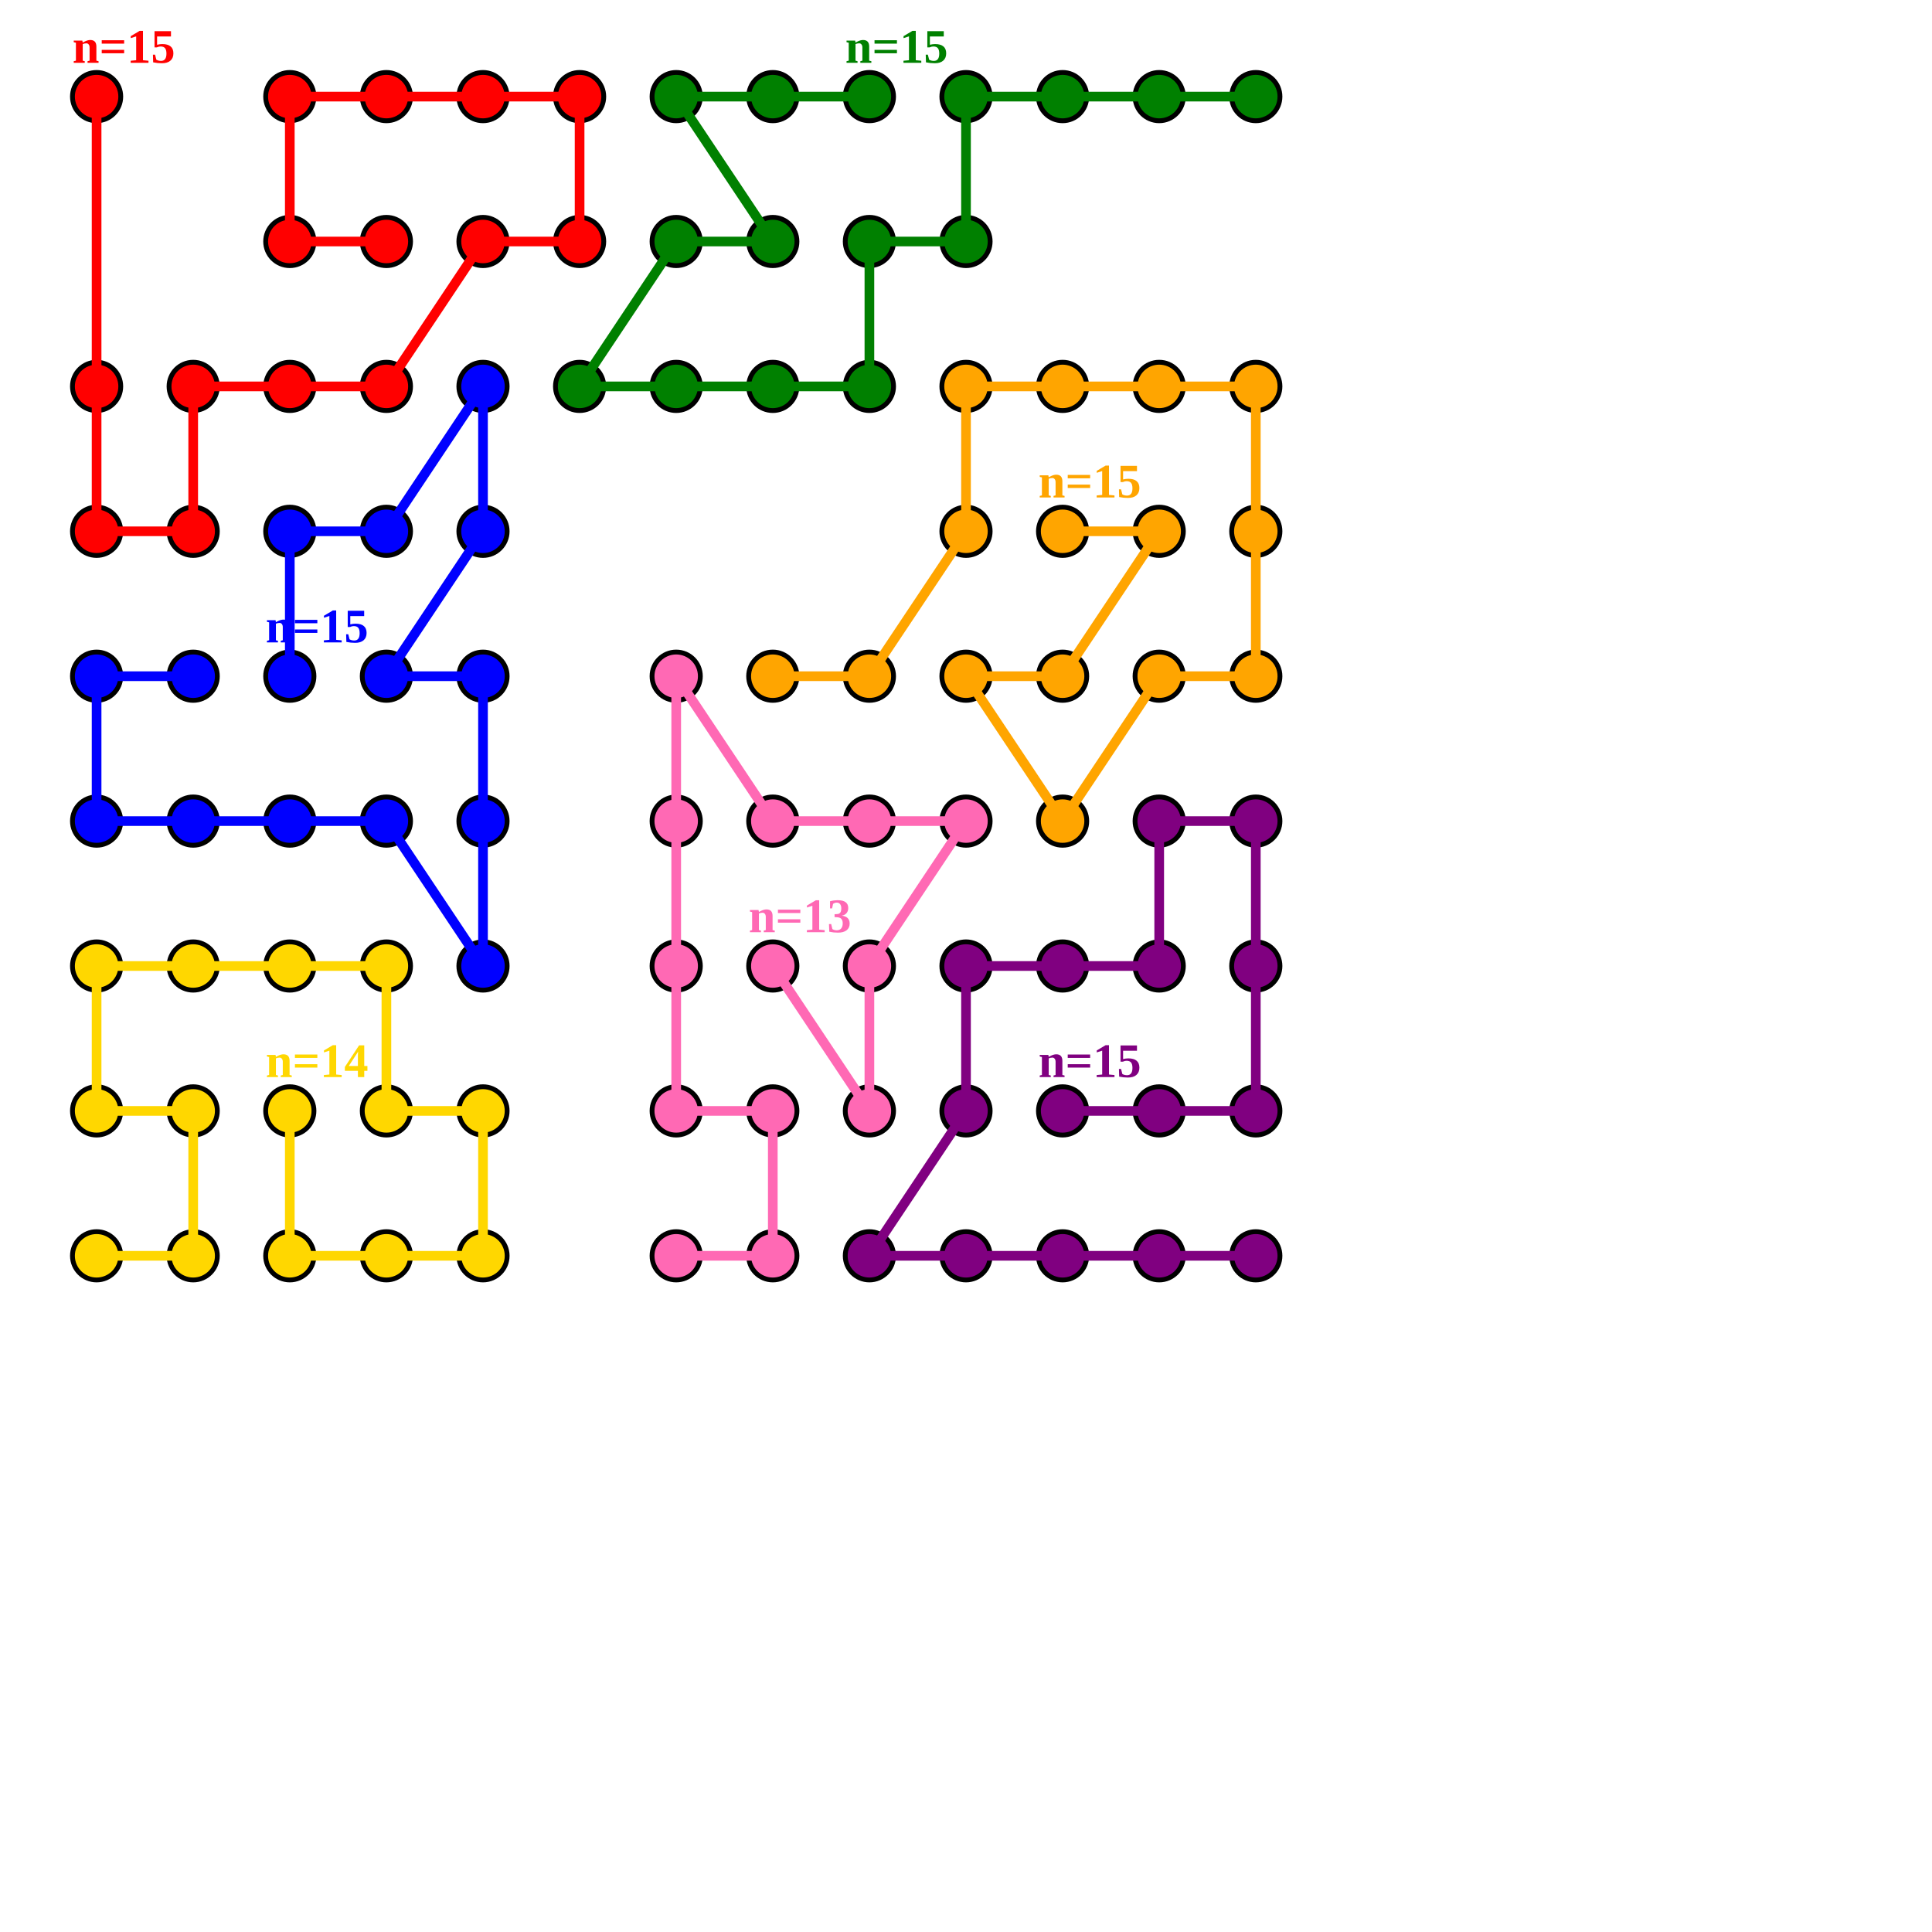
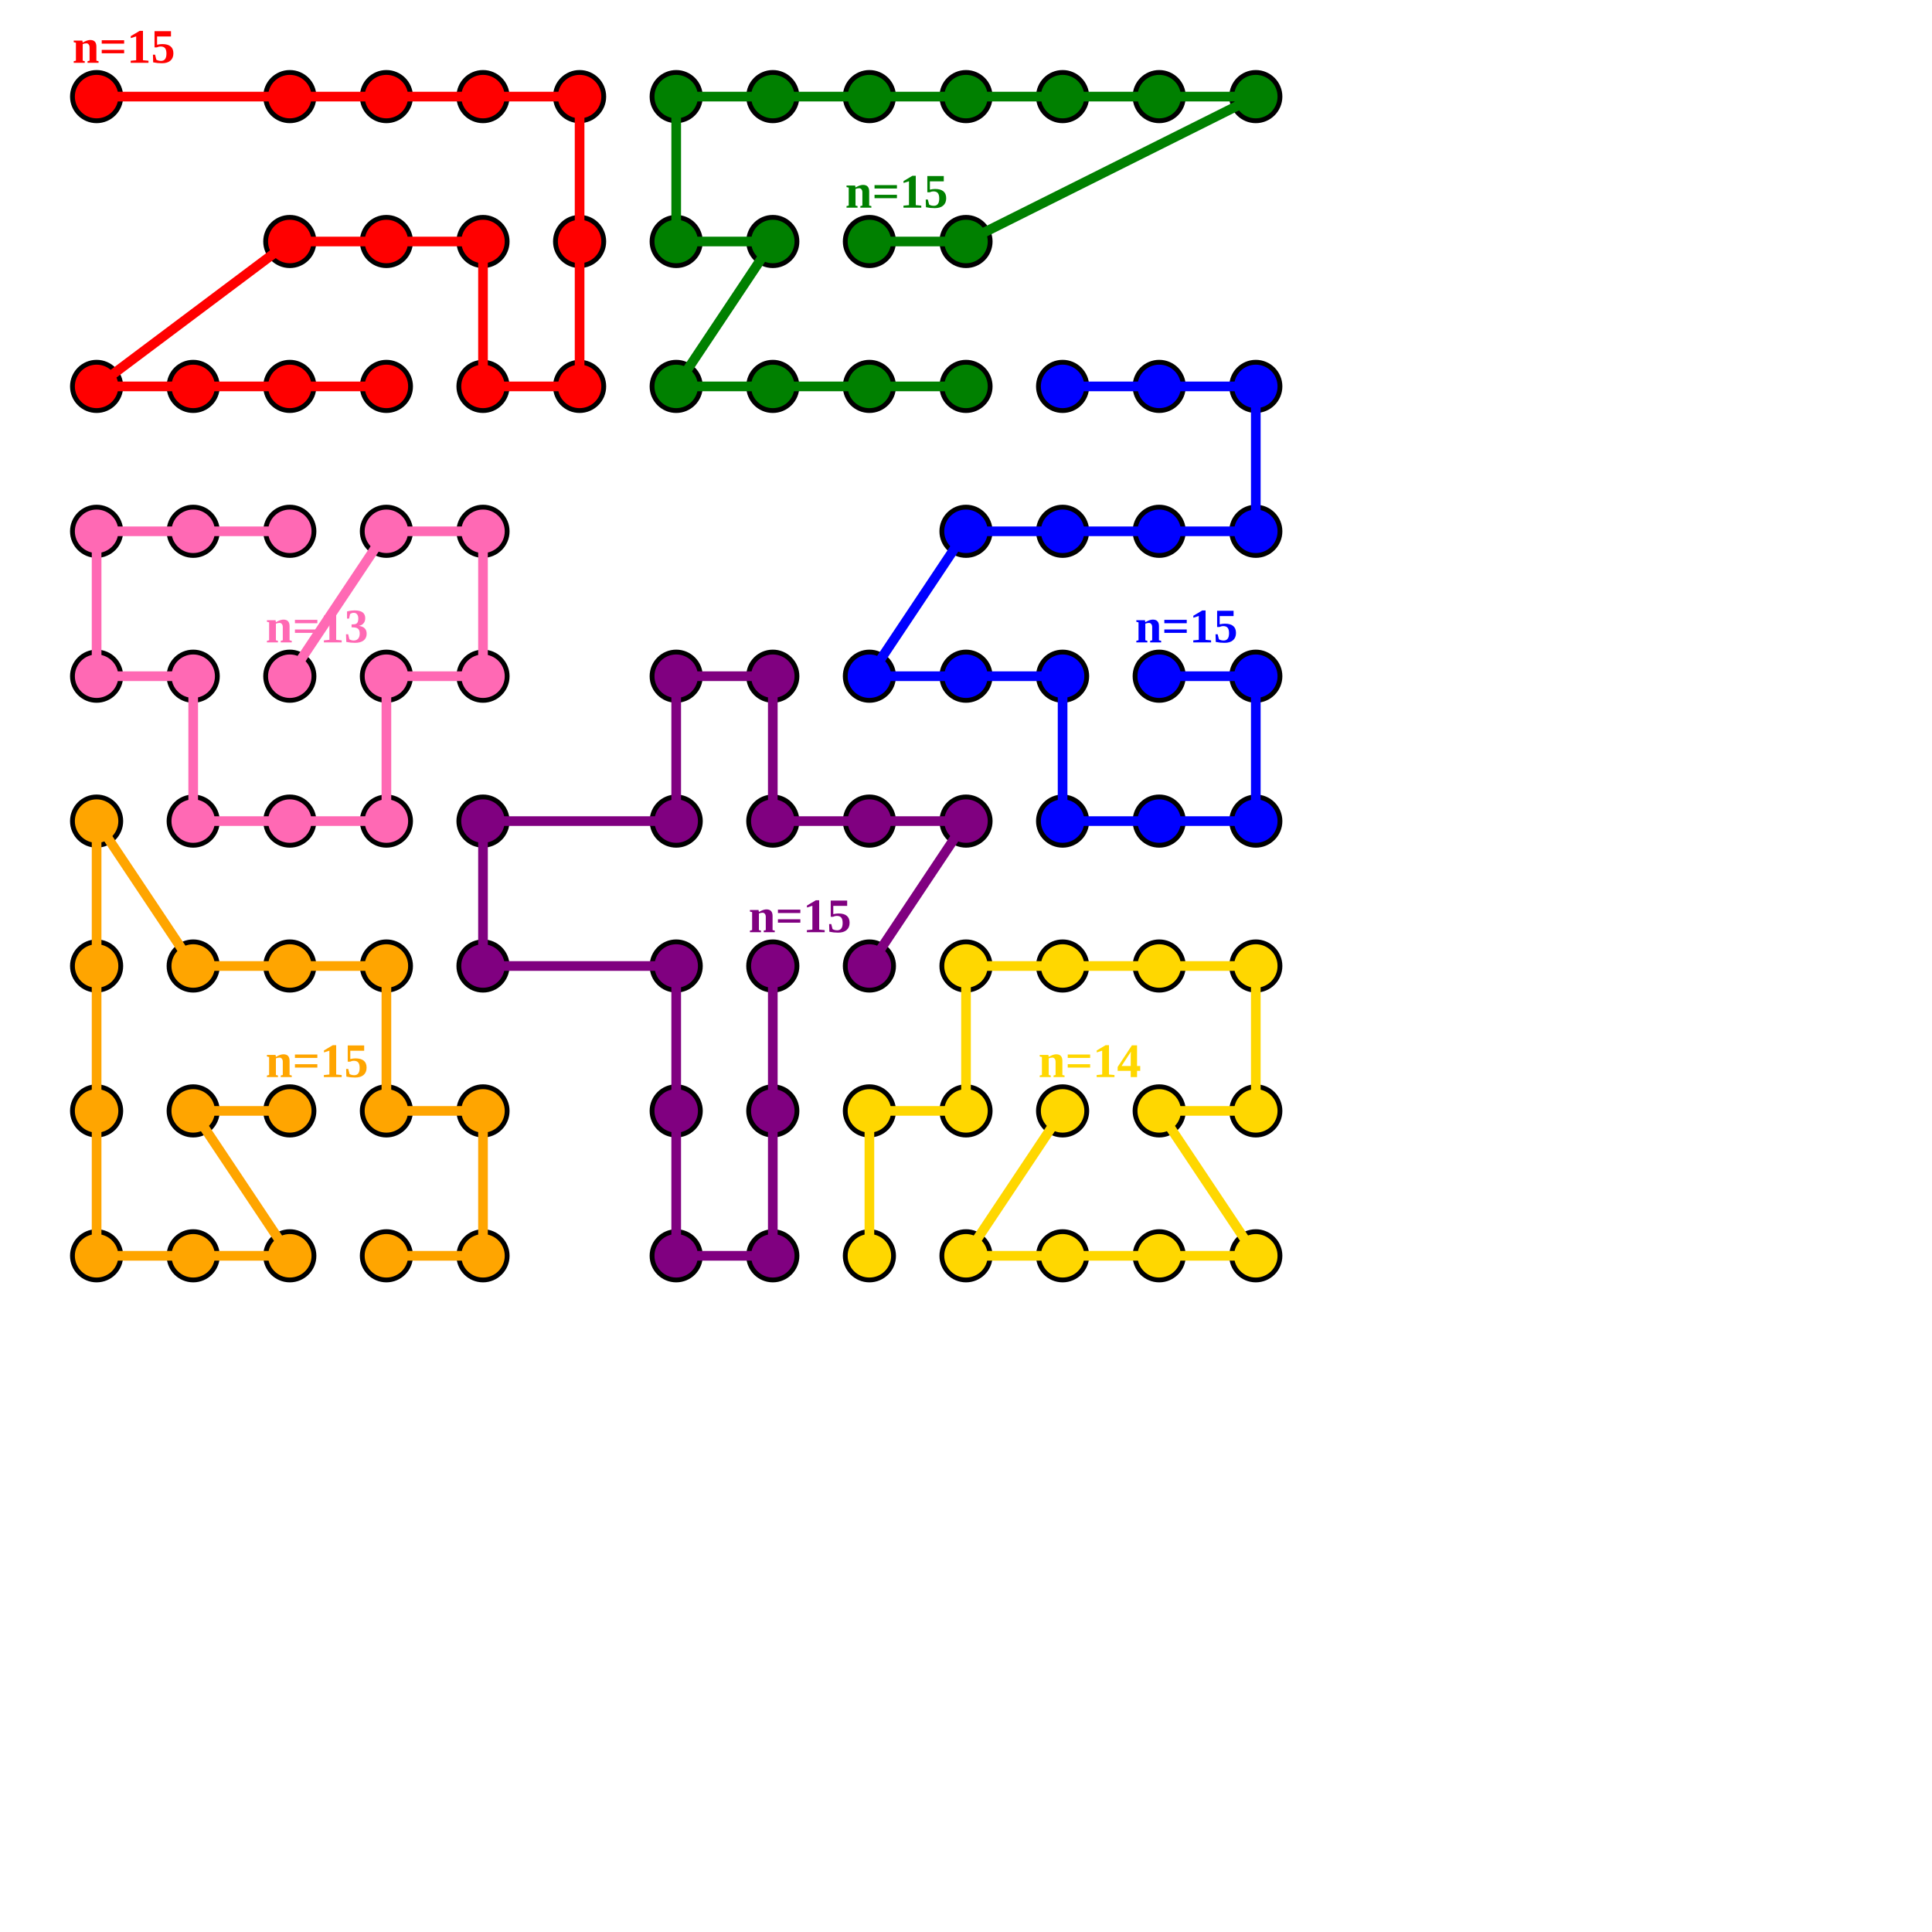
<svg height="400" width="400">
  <rect width="100%" height="100%" fill="white" />
  <circle cx="20" cy="20" r="5" stroke="black" stroke-width="1" fill="red" />
+   <circle cx="60" cy="20" r="5" stroke="black" stroke-width="1" fill="red" />
+   <circle cx="80" cy="20" r="5" stroke="black" stroke-width="1" fill="red" />
+   <circle cx="100" cy="20" r="5" stroke="black" stroke-width="1" fill="red" />
+   <circle cx="120" cy="20" r="5" stroke="black" stroke-width="1" fill="red" />
+   <circle cx="120" cy="50" r="5" stroke="black" stroke-width="1" fill="red" />
+   <circle cx="120" cy="80" r="5" stroke="black" stroke-width="1" fill="red" />
+   <circle cx="100" cy="80" r="5" stroke="black" stroke-width="1" fill="red" />
+   <circle cx="100" cy="50" r="5" stroke="black" stroke-width="1" fill="red" />
+   <circle cx="80" cy="50" r="5" stroke="black" stroke-width="1" fill="red" />
+   <circle cx="60" cy="50" r="5" stroke="black" stroke-width="1" fill="red" />
  <circle cx="20" cy="80" r="5" stroke="black" stroke-width="1" fill="red" />
-   <circle cx="20" cy="110" r="5" stroke="black" stroke-width="1" fill="red" />
-   <circle cx="40" cy="110" r="5" stroke="black" stroke-width="1" fill="red" />
  <circle cx="40" cy="80" r="5" stroke="black" stroke-width="1" fill="red" />
  <circle cx="60" cy="80" r="5" stroke="black" stroke-width="1" fill="red" />
  <circle cx="80" cy="80" r="5" stroke="black" stroke-width="1" fill="red" />
-   <circle cx="100" cy="50" r="5" stroke="black" stroke-width="1" fill="red" />
-   <circle cx="120" cy="50" r="5" stroke="black" stroke-width="1" fill="red" />
-   <circle cx="120" cy="20" r="5" stroke="black" stroke-width="1" fill="red" />
-   <circle cx="100" cy="20" r="5" stroke="black" stroke-width="1" fill="red" />
-   <circle cx="80" cy="20" r="5" stroke="black" stroke-width="1" fill="red" />
-   <circle cx="60" cy="20" r="5" stroke="black" stroke-width="1" fill="red" />
-   <circle cx="60" cy="50" r="5" stroke="black" stroke-width="1" fill="red" />
-   <circle cx="80" cy="50" r="5" stroke="black" stroke-width="1" fill="red" />
-   <polyline points="20,20 20,80 20,110 40,110 40,80 60,80 80,80 100,50 120,50 120,20 100,20 80,20 60,20 60,50 80,50 " fill="none" stroke="red" stroke-width="2" />
+   <polyline points="20,20 60,20 80,20 100,20 120,20 120,50 120,80 100,80 100,50 80,50 60,50 20,80 40,80 60,80 80,80 " fill="none" stroke="red" stroke-width="2" />
  <text x="15" y="13" font-size="10" font-weight="700" fill="red">n=15</text>
+   <circle cx="180" cy="50" r="5" stroke="black" stroke-width="1" fill="green" />
+   <circle cx="200" cy="50" r="5" stroke="black" stroke-width="1" fill="green" />
+   <circle cx="260" cy="20" r="5" stroke="black" stroke-width="1" fill="green" />
+   <circle cx="240" cy="20" r="5" stroke="black" stroke-width="1" fill="green" />
+   <circle cx="220" cy="20" r="5" stroke="black" stroke-width="1" fill="green" />
+   <circle cx="200" cy="20" r="5" stroke="black" stroke-width="1" fill="green" />
  <circle cx="180" cy="20" r="5" stroke="black" stroke-width="1" fill="green" />
  <circle cx="160" cy="20" r="5" stroke="black" stroke-width="1" fill="green" />
  <circle cx="140" cy="20" r="5" stroke="black" stroke-width="1" fill="green" />
+   <circle cx="140" cy="50" r="5" stroke="black" stroke-width="1" fill="green" />
  <circle cx="160" cy="50" r="5" stroke="black" stroke-width="1" fill="green" />
-   <circle cx="140" cy="50" r="5" stroke="black" stroke-width="1" fill="green" />
-   <circle cx="120" cy="80" r="5" stroke="black" stroke-width="1" fill="green" />
  <circle cx="140" cy="80" r="5" stroke="black" stroke-width="1" fill="green" />
  <circle cx="160" cy="80" r="5" stroke="black" stroke-width="1" fill="green" />
  <circle cx="180" cy="80" r="5" stroke="black" stroke-width="1" fill="green" />
-   <circle cx="180" cy="50" r="5" stroke="black" stroke-width="1" fill="green" />
-   <circle cx="200" cy="50" r="5" stroke="black" stroke-width="1" fill="green" />
-   <circle cx="200" cy="20" r="5" stroke="black" stroke-width="1" fill="green" />
-   <circle cx="220" cy="20" r="5" stroke="black" stroke-width="1" fill="green" />
-   <circle cx="240" cy="20" r="5" stroke="black" stroke-width="1" fill="green" />
-   <circle cx="260" cy="20" r="5" stroke="black" stroke-width="1" fill="green" />
-   <polyline points="180,20 160,20 140,20 160,50 140,50 120,80 140,80 160,80 180,80 180,50 200,50 200,20 220,20 240,20 260,20 " fill="none" stroke="green" stroke-width="2" />
-   <text x="175" y="13" font-size="10" font-weight="700" fill="green">n=15</text>
-   <circle cx="60" cy="140" r="5" stroke="black" stroke-width="1" fill="blue" />
-   <circle cx="60" cy="110" r="5" stroke="black" stroke-width="1" fill="blue" />
-   <circle cx="80" cy="110" r="5" stroke="black" stroke-width="1" fill="blue" />
-   <circle cx="100" cy="80" r="5" stroke="black" stroke-width="1" fill="blue" />
-   <circle cx="100" cy="110" r="5" stroke="black" stroke-width="1" fill="blue" />
-   <circle cx="80" cy="140" r="5" stroke="black" stroke-width="1" fill="blue" />
-   <circle cx="100" cy="140" r="5" stroke="black" stroke-width="1" fill="blue" />
-   <circle cx="100" cy="170" r="5" stroke="black" stroke-width="1" fill="blue" />
-   <circle cx="100" cy="200" r="5" stroke="black" stroke-width="1" fill="blue" />
-   <circle cx="80" cy="170" r="5" stroke="black" stroke-width="1" fill="blue" />
-   <circle cx="60" cy="170" r="5" stroke="black" stroke-width="1" fill="blue" />
-   <circle cx="40" cy="170" r="5" stroke="black" stroke-width="1" fill="blue" />
-   <circle cx="20" cy="170" r="5" stroke="black" stroke-width="1" fill="blue" />
-   <circle cx="20" cy="140" r="5" stroke="black" stroke-width="1" fill="blue" />
-   <circle cx="40" cy="140" r="5" stroke="black" stroke-width="1" fill="blue" />
-   <polyline points="60,140 60,110 80,110 100,80 100,110 80,140 100,140 100,170 100,200 80,170 60,170 40,170 20,170 20,140 40,140 " fill="none" stroke="blue" stroke-width="2" />
-   <text x="55" y="133" font-size="10" font-weight="700" fill="blue">n=15</text>
-   <circle cx="220" cy="110" r="5" stroke="black" stroke-width="1" fill="orange" />
-   <circle cx="240" cy="110" r="5" stroke="black" stroke-width="1" fill="orange" />
-   <circle cx="220" cy="140" r="5" stroke="black" stroke-width="1" fill="orange" />
-   <circle cx="200" cy="140" r="5" stroke="black" stroke-width="1" fill="orange" />
-   <circle cx="220" cy="170" r="5" stroke="black" stroke-width="1" fill="orange" />
-   <circle cx="240" cy="140" r="5" stroke="black" stroke-width="1" fill="orange" />
-   <circle cx="260" cy="140" r="5" stroke="black" stroke-width="1" fill="orange" />
-   <circle cx="260" cy="110" r="5" stroke="black" stroke-width="1" fill="orange" />
-   <circle cx="260" cy="80" r="5" stroke="black" stroke-width="1" fill="orange" />
-   <circle cx="240" cy="80" r="5" stroke="black" stroke-width="1" fill="orange" />
-   <circle cx="220" cy="80" r="5" stroke="black" stroke-width="1" fill="orange" />
-   <circle cx="200" cy="80" r="5" stroke="black" stroke-width="1" fill="orange" />
-   <circle cx="200" cy="110" r="5" stroke="black" stroke-width="1" fill="orange" />
-   <circle cx="180" cy="140" r="5" stroke="black" stroke-width="1" fill="orange" />
-   <circle cx="160" cy="140" r="5" stroke="black" stroke-width="1" fill="orange" />
-   <polyline points="220,110 240,110 220,140 200,140 220,170 240,140 260,140 260,110 260,80 240,80 220,80 200,80 200,110 180,140 160,140 " fill="none" stroke="orange" stroke-width="2" />
-   <text x="215" y="103" font-size="10" font-weight="700" fill="orange">n=15</text>
-   <circle cx="220" cy="230" r="5" stroke="black" stroke-width="1" fill="purple" />
-   <circle cx="240" cy="230" r="5" stroke="black" stroke-width="1" fill="purple" />
-   <circle cx="260" cy="230" r="5" stroke="black" stroke-width="1" fill="purple" />
-   <circle cx="260" cy="200" r="5" stroke="black" stroke-width="1" fill="purple" />
-   <circle cx="260" cy="170" r="5" stroke="black" stroke-width="1" fill="purple" />
-   <circle cx="240" cy="170" r="5" stroke="black" stroke-width="1" fill="purple" />
-   <circle cx="240" cy="200" r="5" stroke="black" stroke-width="1" fill="purple" />
-   <circle cx="220" cy="200" r="5" stroke="black" stroke-width="1" fill="purple" />
-   <circle cx="200" cy="200" r="5" stroke="black" stroke-width="1" fill="purple" />
-   <circle cx="200" cy="230" r="5" stroke="black" stroke-width="1" fill="purple" />
-   <circle cx="180" cy="260" r="5" stroke="black" stroke-width="1" fill="purple" />
-   <circle cx="200" cy="260" r="5" stroke="black" stroke-width="1" fill="purple" />
-   <circle cx="220" cy="260" r="5" stroke="black" stroke-width="1" fill="purple" />
-   <circle cx="240" cy="260" r="5" stroke="black" stroke-width="1" fill="purple" />
-   <circle cx="260" cy="260" r="5" stroke="black" stroke-width="1" fill="purple" />
-   <polyline points="220,230 240,230 260,230 260,200 260,170 240,170 240,200 220,200 200,200 200,230 180,260 200,260 220,260 240,260 260,260 " fill="none" stroke="purple" stroke-width="2" />
-   <text x="215" y="223" font-size="10" font-weight="700" fill="purple">n=15</text>
-   <circle cx="60" cy="230" r="5" stroke="black" stroke-width="1" fill="gold" />
-   <circle cx="60" cy="260" r="5" stroke="black" stroke-width="1" fill="gold" />
-   <circle cx="80" cy="260" r="5" stroke="black" stroke-width="1" fill="gold" />
-   <circle cx="100" cy="260" r="5" stroke="black" stroke-width="1" fill="gold" />
-   <circle cx="100" cy="230" r="5" stroke="black" stroke-width="1" fill="gold" />
-   <circle cx="80" cy="230" r="5" stroke="black" stroke-width="1" fill="gold" />
-   <circle cx="80" cy="200" r="5" stroke="black" stroke-width="1" fill="gold" />
-   <circle cx="60" cy="200" r="5" stroke="black" stroke-width="1" fill="gold" />
-   <circle cx="40" cy="200" r="5" stroke="black" stroke-width="1" fill="gold" />
-   <circle cx="20" cy="200" r="5" stroke="black" stroke-width="1" fill="gold" />
-   <circle cx="20" cy="230" r="5" stroke="black" stroke-width="1" fill="gold" />
-   <circle cx="40" cy="230" r="5" stroke="black" stroke-width="1" fill="gold" />
-   <circle cx="40" cy="260" r="5" stroke="black" stroke-width="1" fill="gold" />
-   <circle cx="20" cy="260" r="5" stroke="black" stroke-width="1" fill="gold" />
-   <polyline points="60,230 60,260 80,260 100,260 100,230 80,230 80,200 60,200 40,200 20,200 20,230 40,230 40,260 20,260 " fill="none" stroke="gold" stroke-width="2" />
-   <text x="55" y="223" font-size="10" font-weight="700" fill="gold">n=14</text>
-   <circle cx="160" cy="200" r="5" stroke="black" stroke-width="1" fill="hotpink" />
-   <circle cx="180" cy="230" r="5" stroke="black" stroke-width="1" fill="hotpink" />
-   <circle cx="180" cy="200" r="5" stroke="black" stroke-width="1" fill="hotpink" />
-   <circle cx="200" cy="170" r="5" stroke="black" stroke-width="1" fill="hotpink" />
-   <circle cx="180" cy="170" r="5" stroke="black" stroke-width="1" fill="hotpink" />
-   <circle cx="160" cy="170" r="5" stroke="black" stroke-width="1" fill="hotpink" />
-   <circle cx="140" cy="140" r="5" stroke="black" stroke-width="1" fill="hotpink" />
-   <circle cx="140" cy="170" r="5" stroke="black" stroke-width="1" fill="hotpink" />
-   <circle cx="140" cy="200" r="5" stroke="black" stroke-width="1" fill="hotpink" />
-   <circle cx="140" cy="230" r="5" stroke="black" stroke-width="1" fill="hotpink" />
-   <circle cx="160" cy="230" r="5" stroke="black" stroke-width="1" fill="hotpink" />
-   <circle cx="160" cy="260" r="5" stroke="black" stroke-width="1" fill="hotpink" />
-   <circle cx="140" cy="260" r="5" stroke="black" stroke-width="1" fill="hotpink" />
-   <polyline points="160,200 180,230 180,200 200,170 180,170 160,170 140,140 140,170 140,200 140,230 160,230 160,260 140,260 " fill="none" stroke="hotpink" stroke-width="2" />
-   <text x="155" y="193" font-size="10" font-weight="700" fill="hotpink">n=13</text>
+   <circle cx="200" cy="80" r="5" stroke="black" stroke-width="1" fill="green" />
+   <polyline points="180,50 200,50 260,20 240,20 220,20 200,20 180,20 160,20 140,20 140,50 160,50 140,80 160,80 180,80 200,80 " fill="none" stroke="green" stroke-width="2" />
+   <text x="175" y="43" font-size="10" font-weight="700" fill="green">n=15</text>
+   <circle cx="240" cy="140" r="5" stroke="black" stroke-width="1" fill="blue" />
+   <circle cx="260" cy="140" r="5" stroke="black" stroke-width="1" fill="blue" />
+   <circle cx="260" cy="170" r="5" stroke="black" stroke-width="1" fill="blue" />
+   <circle cx="240" cy="170" r="5" stroke="black" stroke-width="1" fill="blue" />
+   <circle cx="220" cy="170" r="5" stroke="black" stroke-width="1" fill="blue" />
+   <circle cx="220" cy="140" r="5" stroke="black" stroke-width="1" fill="blue" />
+   <circle cx="200" cy="140" r="5" stroke="black" stroke-width="1" fill="blue" />
+   <circle cx="180" cy="140" r="5" stroke="black" stroke-width="1" fill="blue" />
+   <circle cx="200" cy="110" r="5" stroke="black" stroke-width="1" fill="blue" />
+   <circle cx="220" cy="110" r="5" stroke="black" stroke-width="1" fill="blue" />
+   <circle cx="240" cy="110" r="5" stroke="black" stroke-width="1" fill="blue" />
+   <circle cx="260" cy="110" r="5" stroke="black" stroke-width="1" fill="blue" />
+   <circle cx="260" cy="80" r="5" stroke="black" stroke-width="1" fill="blue" />
+   <circle cx="240" cy="80" r="5" stroke="black" stroke-width="1" fill="blue" />
+   <circle cx="220" cy="80" r="5" stroke="black" stroke-width="1" fill="blue" />
+   <polyline points="240,140 260,140 260,170 240,170 220,170 220,140 200,140 180,140 200,110 220,110 240,110 260,110 260,80 240,80 220,80 " fill="none" stroke="blue" stroke-width="2" />
+   <text x="235" y="133" font-size="10" font-weight="700" fill="blue">n=15</text>
+   <circle cx="60" cy="230" r="5" stroke="black" stroke-width="1" fill="orange" />
+   <circle cx="40" cy="230" r="5" stroke="black" stroke-width="1" fill="orange" />
+   <circle cx="60" cy="260" r="5" stroke="black" stroke-width="1" fill="orange" />
+   <circle cx="40" cy="260" r="5" stroke="black" stroke-width="1" fill="orange" />
+   <circle cx="20" cy="260" r="5" stroke="black" stroke-width="1" fill="orange" />
+   <circle cx="20" cy="230" r="5" stroke="black" stroke-width="1" fill="orange" />
+   <circle cx="20" cy="200" r="5" stroke="black" stroke-width="1" fill="orange" />
+   <circle cx="20" cy="170" r="5" stroke="black" stroke-width="1" fill="orange" />
+   <circle cx="40" cy="200" r="5" stroke="black" stroke-width="1" fill="orange" />
+   <circle cx="60" cy="200" r="5" stroke="black" stroke-width="1" fill="orange" />
+   <circle cx="80" cy="200" r="5" stroke="black" stroke-width="1" fill="orange" />
+   <circle cx="80" cy="230" r="5" stroke="black" stroke-width="1" fill="orange" />
+   <circle cx="100" cy="230" r="5" stroke="black" stroke-width="1" fill="orange" />
+   <circle cx="100" cy="260" r="5" stroke="black" stroke-width="1" fill="orange" />
+   <circle cx="80" cy="260" r="5" stroke="black" stroke-width="1" fill="orange" />
+   <polyline points="60,230 40,230 60,260 40,260 20,260 20,230 20,200 20,170 40,200 60,200 80,200 80,230 100,230 100,260 80,260 " fill="none" stroke="orange" stroke-width="2" />
+   <text x="55" y="223" font-size="10" font-weight="700" fill="orange">n=15</text>
+   <circle cx="160" cy="200" r="5" stroke="black" stroke-width="1" fill="purple" />
+   <circle cx="160" cy="230" r="5" stroke="black" stroke-width="1" fill="purple" />
+   <circle cx="160" cy="260" r="5" stroke="black" stroke-width="1" fill="purple" />
+   <circle cx="140" cy="260" r="5" stroke="black" stroke-width="1" fill="purple" />
+   <circle cx="140" cy="230" r="5" stroke="black" stroke-width="1" fill="purple" />
+   <circle cx="140" cy="200" r="5" stroke="black" stroke-width="1" fill="purple" />
+   <circle cx="100" cy="200" r="5" stroke="black" stroke-width="1" fill="purple" />
+   <circle cx="100" cy="170" r="5" stroke="black" stroke-width="1" fill="purple" />
+   <circle cx="140" cy="170" r="5" stroke="black" stroke-width="1" fill="purple" />
+   <circle cx="140" cy="140" r="5" stroke="black" stroke-width="1" fill="purple" />
+   <circle cx="160" cy="140" r="5" stroke="black" stroke-width="1" fill="purple" />
+   <circle cx="160" cy="170" r="5" stroke="black" stroke-width="1" fill="purple" />
+   <circle cx="180" cy="170" r="5" stroke="black" stroke-width="1" fill="purple" />
+   <circle cx="200" cy="170" r="5" stroke="black" stroke-width="1" fill="purple" />
+   <circle cx="180" cy="200" r="5" stroke="black" stroke-width="1" fill="purple" />
+   <polyline points="160,200 160,230 160,260 140,260 140,230 140,200 100,200 100,170 140,170 140,140 160,140 160,170 180,170 200,170 180,200 " fill="none" stroke="purple" stroke-width="2" />
+   <text x="155" y="193" font-size="10" font-weight="700" fill="purple">n=15</text>
+   <circle cx="220" cy="230" r="5" stroke="black" stroke-width="1" fill="gold" />
+   <circle cx="200" cy="260" r="5" stroke="black" stroke-width="1" fill="gold" />
+   <circle cx="220" cy="260" r="5" stroke="black" stroke-width="1" fill="gold" />
+   <circle cx="240" cy="260" r="5" stroke="black" stroke-width="1" fill="gold" />
+   <circle cx="260" cy="260" r="5" stroke="black" stroke-width="1" fill="gold" />
+   <circle cx="240" cy="230" r="5" stroke="black" stroke-width="1" fill="gold" />
+   <circle cx="260" cy="230" r="5" stroke="black" stroke-width="1" fill="gold" />
+   <circle cx="260" cy="200" r="5" stroke="black" stroke-width="1" fill="gold" />
+   <circle cx="240" cy="200" r="5" stroke="black" stroke-width="1" fill="gold" />
+   <circle cx="220" cy="200" r="5" stroke="black" stroke-width="1" fill="gold" />
+   <circle cx="200" cy="200" r="5" stroke="black" stroke-width="1" fill="gold" />
+   <circle cx="200" cy="230" r="5" stroke="black" stroke-width="1" fill="gold" />
+   <circle cx="180" cy="230" r="5" stroke="black" stroke-width="1" fill="gold" />
+   <circle cx="180" cy="260" r="5" stroke="black" stroke-width="1" fill="gold" />
+   <polyline points="220,230 200,260 220,260 240,260 260,260 240,230 260,230 260,200 240,200 220,200 200,200 200,230 180,230 180,260 " fill="none" stroke="gold" stroke-width="2" />
+   <text x="215" y="223" font-size="10" font-weight="700" fill="gold">n=14</text>
+   <circle cx="60" cy="140" r="5" stroke="black" stroke-width="1" fill="hotpink" />
+   <circle cx="80" cy="110" r="5" stroke="black" stroke-width="1" fill="hotpink" />
+   <circle cx="100" cy="110" r="5" stroke="black" stroke-width="1" fill="hotpink" />
+   <circle cx="100" cy="140" r="5" stroke="black" stroke-width="1" fill="hotpink" />
+   <circle cx="80" cy="140" r="5" stroke="black" stroke-width="1" fill="hotpink" />
+   <circle cx="80" cy="170" r="5" stroke="black" stroke-width="1" fill="hotpink" />
+   <circle cx="60" cy="170" r="5" stroke="black" stroke-width="1" fill="hotpink" />
+   <circle cx="40" cy="170" r="5" stroke="black" stroke-width="1" fill="hotpink" />
+   <circle cx="40" cy="140" r="5" stroke="black" stroke-width="1" fill="hotpink" />
+   <circle cx="20" cy="140" r="5" stroke="black" stroke-width="1" fill="hotpink" />
+   <circle cx="20" cy="110" r="5" stroke="black" stroke-width="1" fill="hotpink" />
+   <circle cx="40" cy="110" r="5" stroke="black" stroke-width="1" fill="hotpink" />
+   <circle cx="60" cy="110" r="5" stroke="black" stroke-width="1" fill="hotpink" />
+   <polyline points="60,140 80,110 100,110 100,140 80,140 80,170 60,170 40,170 40,140 20,140 20,110 40,110 60,110 " fill="none" stroke="hotpink" stroke-width="2" />
+   <text x="55" y="133" font-size="10" font-weight="700" fill="hotpink">n=13</text>
</svg>
